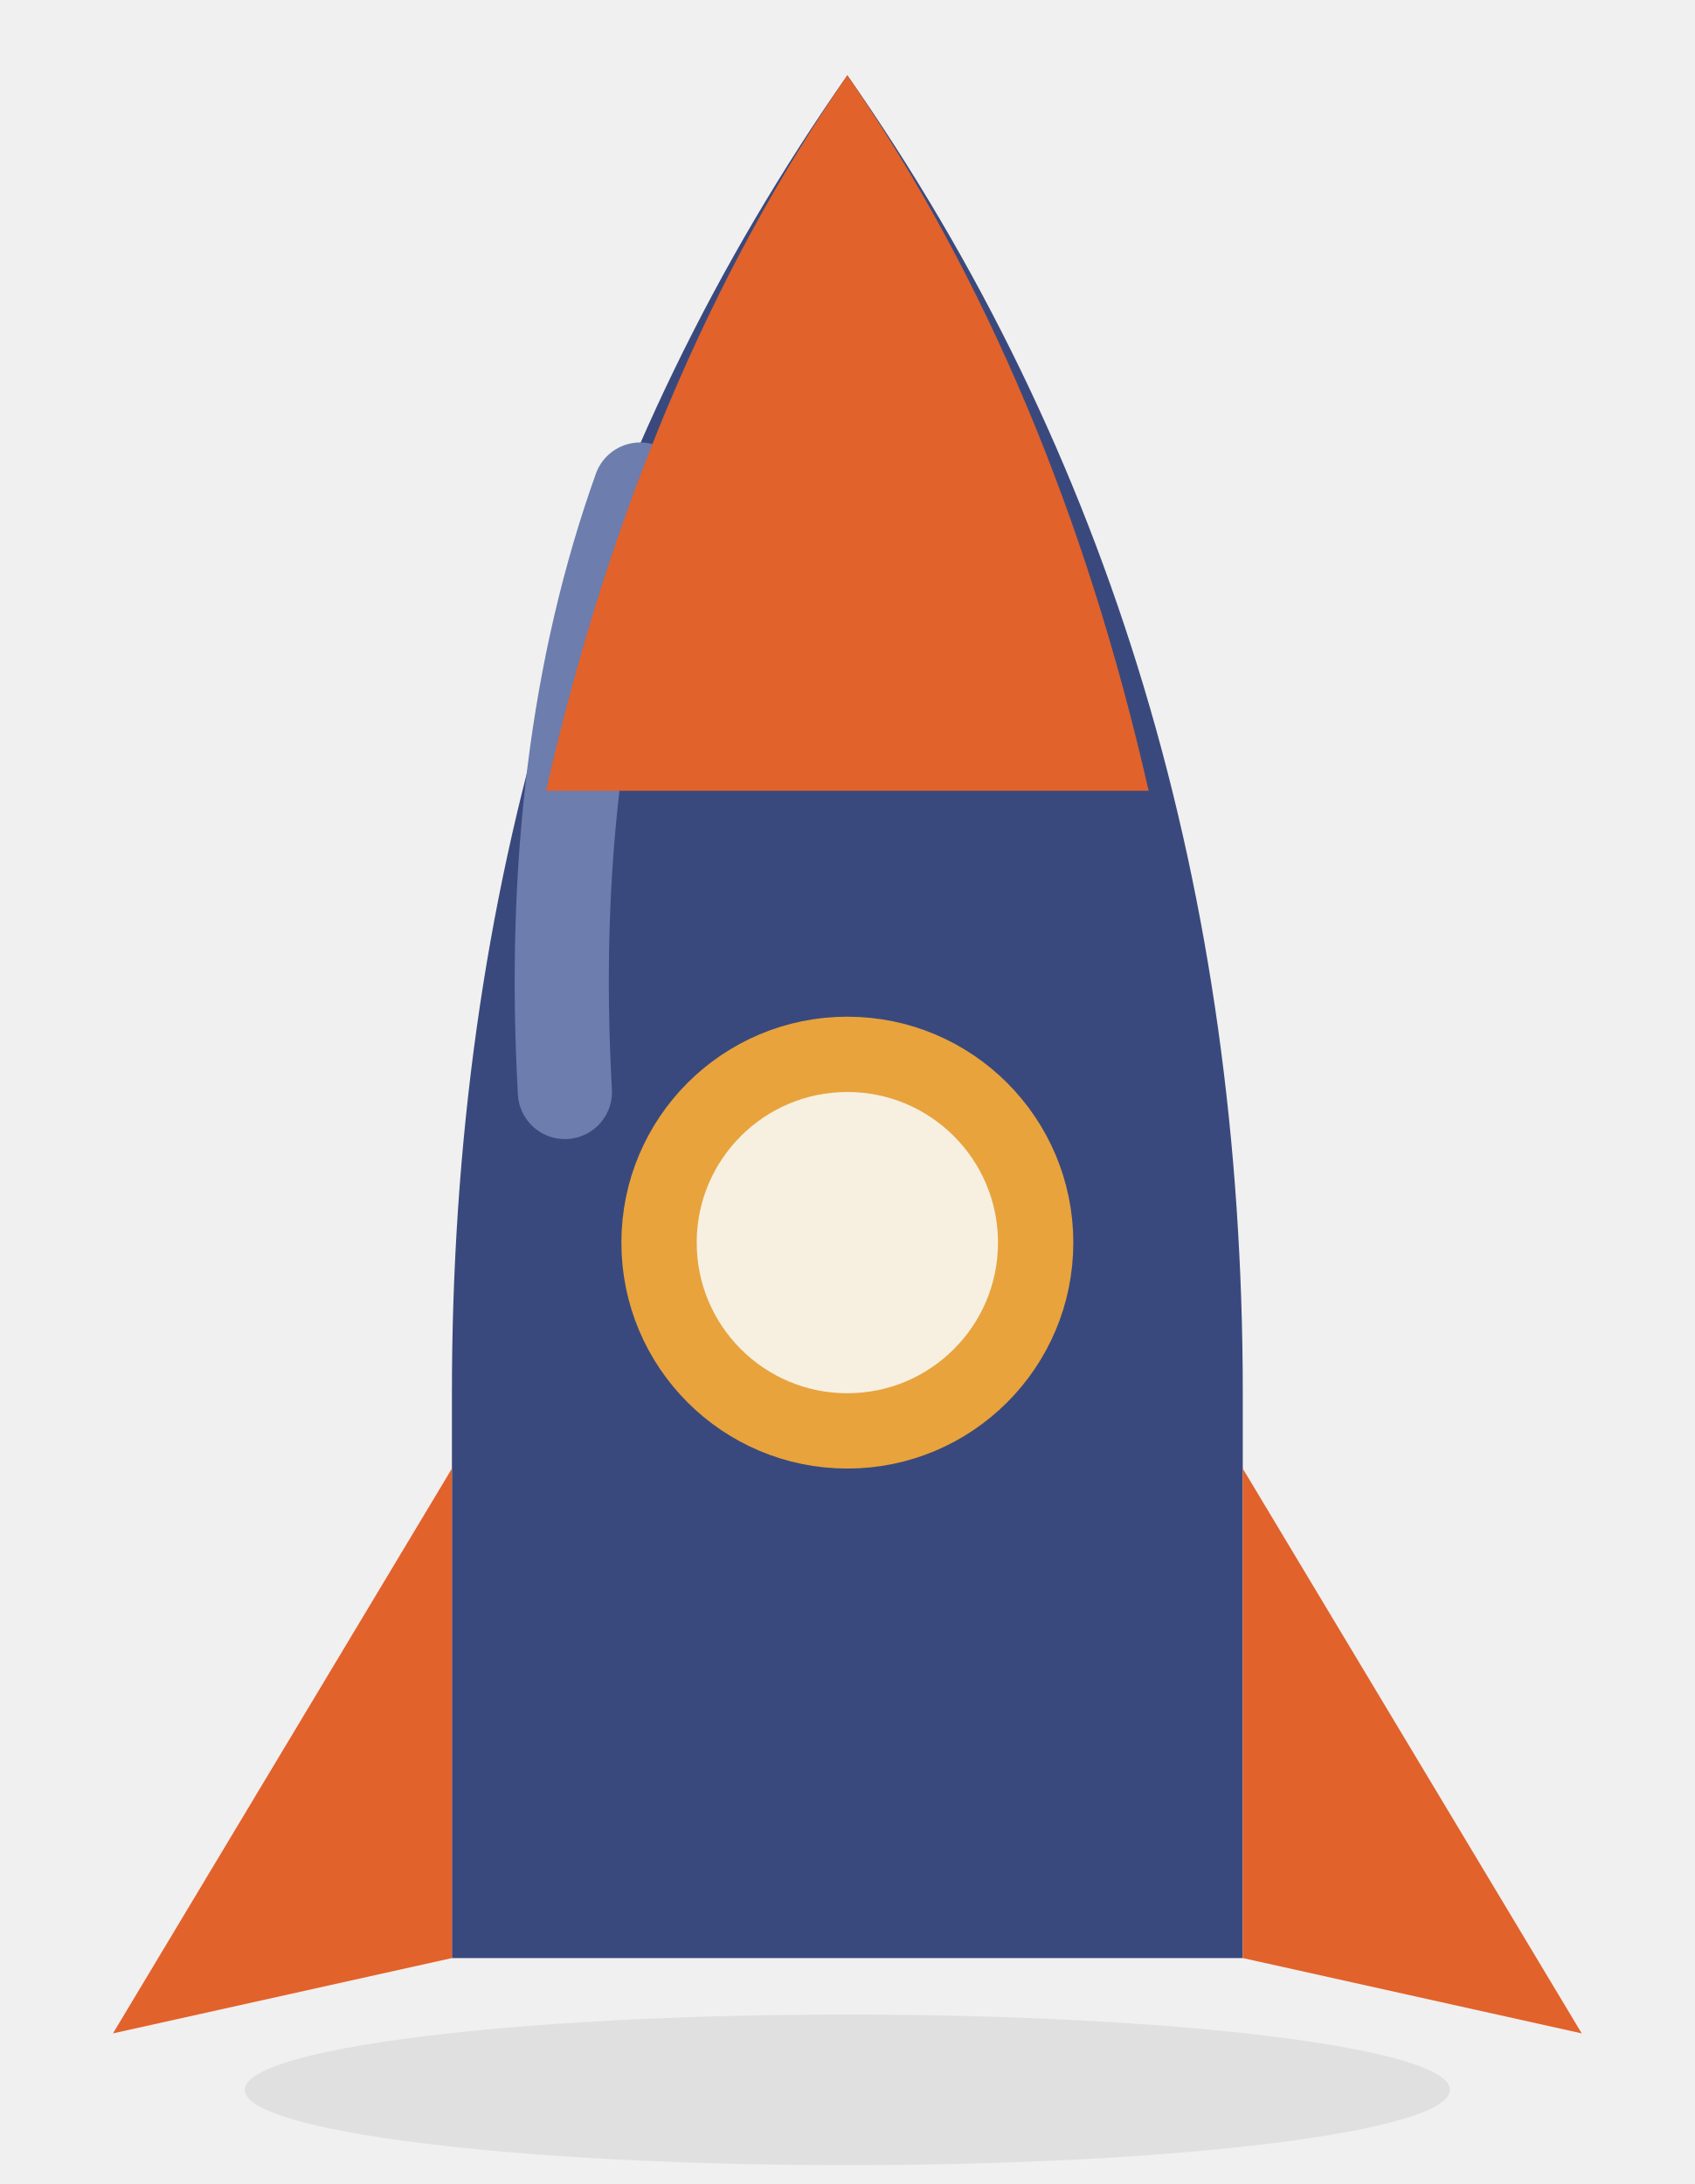
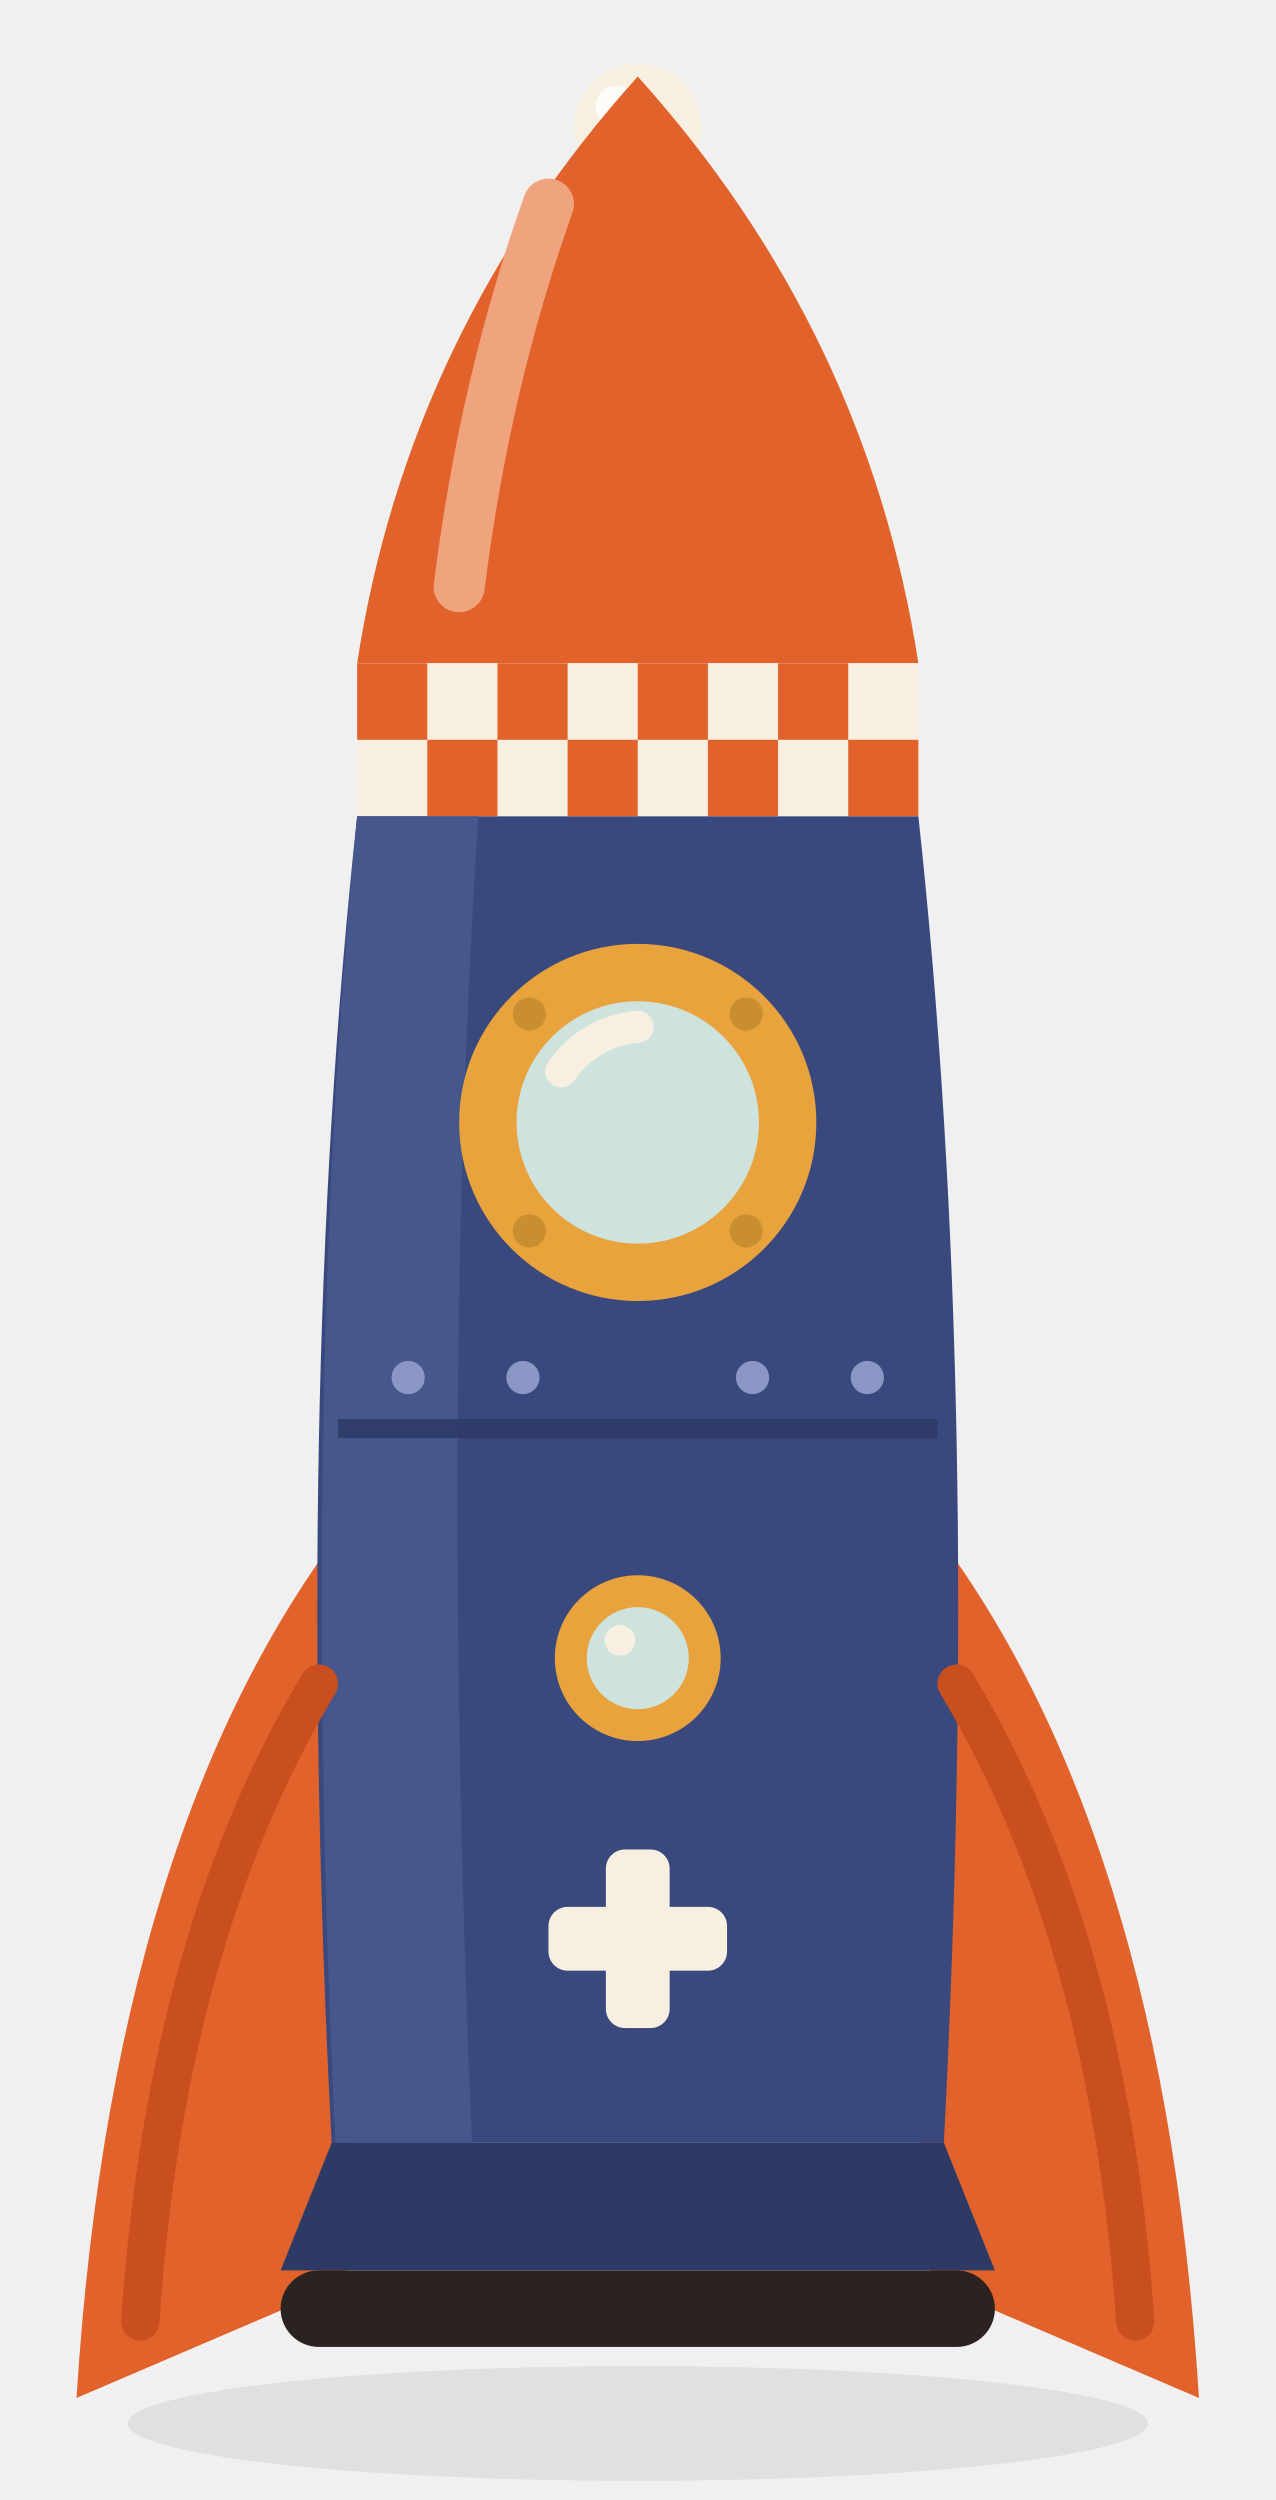
- <svg xmlns="http://www.w3.org/2000/svg" viewBox="0 0 90 116">
-   <ellipse cx="45" cy="111" rx="32" ry="4" fill="#2B2320" opacity=".08" />
-   <path d="M45 4 Q66 34 66 74 L66 104 L24 104 L24 74 Q24 34 45 4 Z" fill="#3A497D" />
-   <path d="M30 58 Q29 40 34 26" fill="none" stroke="#6C7DAE" stroke-width="5" stroke-linecap="round" />
-   <path d="M45 4 Q56 20 61 42 L29 42 Q34 20 45 4 Z" fill="#E2622B" />
-   <circle cx="45" cy="66" r="10" fill="#F7F0E1" stroke="#E8A33D" stroke-width="4" />
-   <path d="M24 78 L6 108 L24 104 Z" fill="#E2622B" />
-   <path d="M66 78 L84 108 L66 104 Z" fill="#E2622B" />
+ <svg xmlns="http://www.w3.org/2000/svg" viewBox="0 0 100 196">
+   <ellipse cx="50" cy="190" rx="40" ry="4.5" fill="#2B2320" opacity=".08" />
+   <circle cx="50" cy="10" r="5" fill="#F7F0E1" />
+   <circle cx="48.3" cy="8.3" r="1.6" fill="#FFFFFF" opacity=".8" />
+   <path d="M50 6 Q68 26 72 52 L28 52 Q32 26 50 6 Z" fill="#E2622B" />
+   <path d="M43 16 Q38 30 36 46" fill="none" stroke="#F0A47E" stroke-width="4" stroke-linecap="round" />
+   <rect x="28" y="52" width="44" height="12" fill="#F7F0E1" />
+   <rect x="28" y="52" width="5.5" height="6" fill="#E2622B" />
+   <rect x="39" y="52" width="5.5" height="6" fill="#E2622B" />
+   <rect x="50" y="52" width="5.5" height="6" fill="#E2622B" />
+   <rect x="61" y="52" width="5.5" height="6" fill="#E2622B" />
+   <rect x="33.5" y="58" width="5.5" height="6" fill="#E2622B" />
+   <rect x="44.5" y="58" width="5.5" height="6" fill="#E2622B" />
+   <rect x="55.5" y="58" width="5.5" height="6" fill="#E2622B" />
+   <rect x="66.5" y="58" width="5.5" height="6" fill="#E2622B" />
+   <path d="M30 116 Q9 140 6 188 L27 179 L30 142 Z" fill="#E2622B" />
+   <path d="M70 116 Q91 140 94 188 L73 179 L70 142 Z" fill="#E2622B" />
+   <path d="M28 64 L72 64 Q77 110 74 168 L26 168 Q23 110 28 64 Z" fill="#3A497D" />
+   <path d="M28 64 Q23.5 110 26.3 168 L37 168 Q34.5 110 37.5 64 Z" fill="#46578C" />
+   <path d="M25 132 Q13 152 11 182" fill="none" stroke="#C94F1F" stroke-width="3" stroke-linecap="round" />
+   <path d="M75 132 Q87 152 89 182" fill="none" stroke="#C94F1F" stroke-width="3" stroke-linecap="round" />
+   <path d="M26.5 112 L73.5 112" stroke="#2E3A66" stroke-width="1.5" opacity=".9" />
+   <circle cx="32" cy="108" r="1.3" fill="#8A97C4" />
+   <circle cx="41" cy="108" r="1.3" fill="#8A97C4" />
+   <circle cx="59" cy="108" r="1.3" fill="#8A97C4" />
+   <circle cx="68" cy="108" r="1.3" fill="#8A97C4" />
+   <circle cx="50" cy="88" r="14" fill="#E8A33D" />
+   <circle cx="50" cy="88" r="9.5" fill="#CFE3DE" />
+   <path d="M44 84 A 8 8 0 0 1 50 80.5" fill="none" stroke="#F7F0E1" stroke-width="2.5" stroke-linecap="round" />
+   <circle cx="58.5" cy="96.5" r="1.3" fill="#C98E2F" />
+   <circle cx="41.5" cy="96.5" r="1.3" fill="#C98E2F" />
+   <circle cx="58.5" cy="79.5" r="1.3" fill="#C98E2F" />
+   <circle cx="41.5" cy="79.5" r="1.3" fill="#C98E2F" />
+   <circle cx="50" cy="130" r="6.5" fill="#E8A33D" />
+   <circle cx="50" cy="130" r="4" fill="#CFE3DE" />
+   <circle cx="48.6" cy="128.6" r="1.2" fill="#F7F0E1" />
+   <rect x="47.5" y="145" width="5" height="14" rx="1.5" fill="#F7F0E1" />
+   <rect x="43" y="149.5" width="14" height="5" rx="1.5" fill="#F7F0E1" />
+   <path d="M26 168 L74 168 L78 178 L22 178 Z" fill="#2E3A66" />
+   <rect x="22" y="178" width="56" height="6" rx="3" fill="#2B2320" />
</svg>
